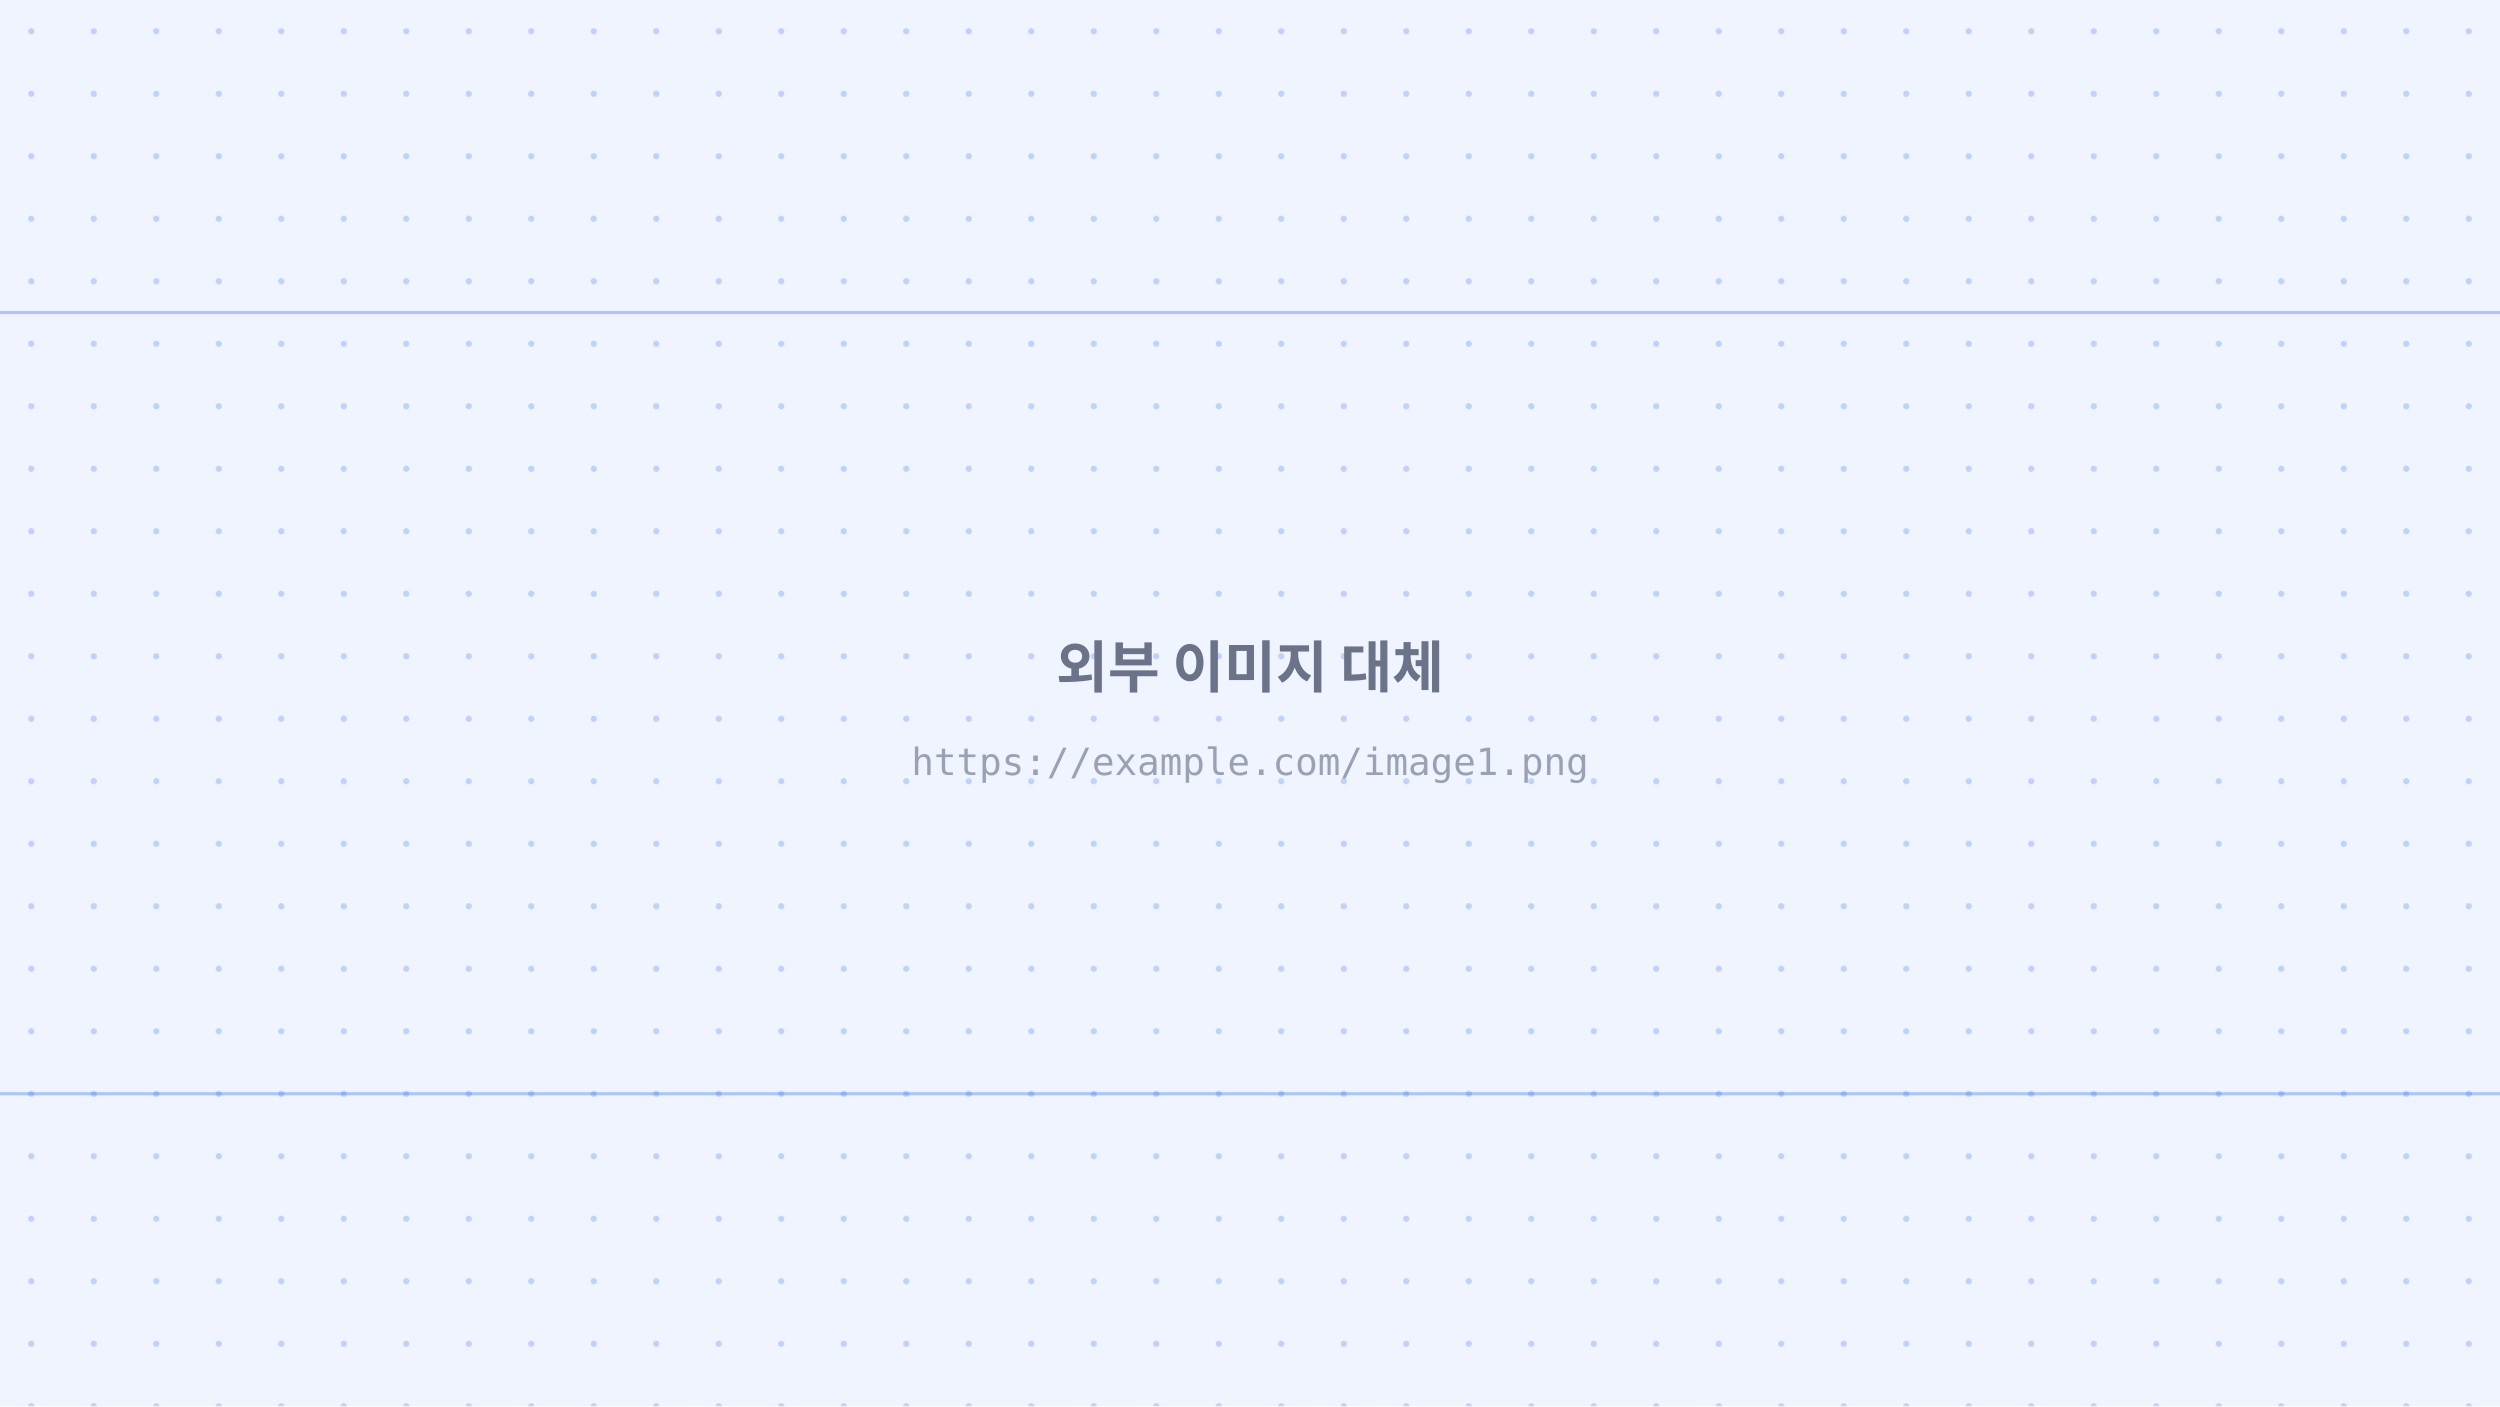
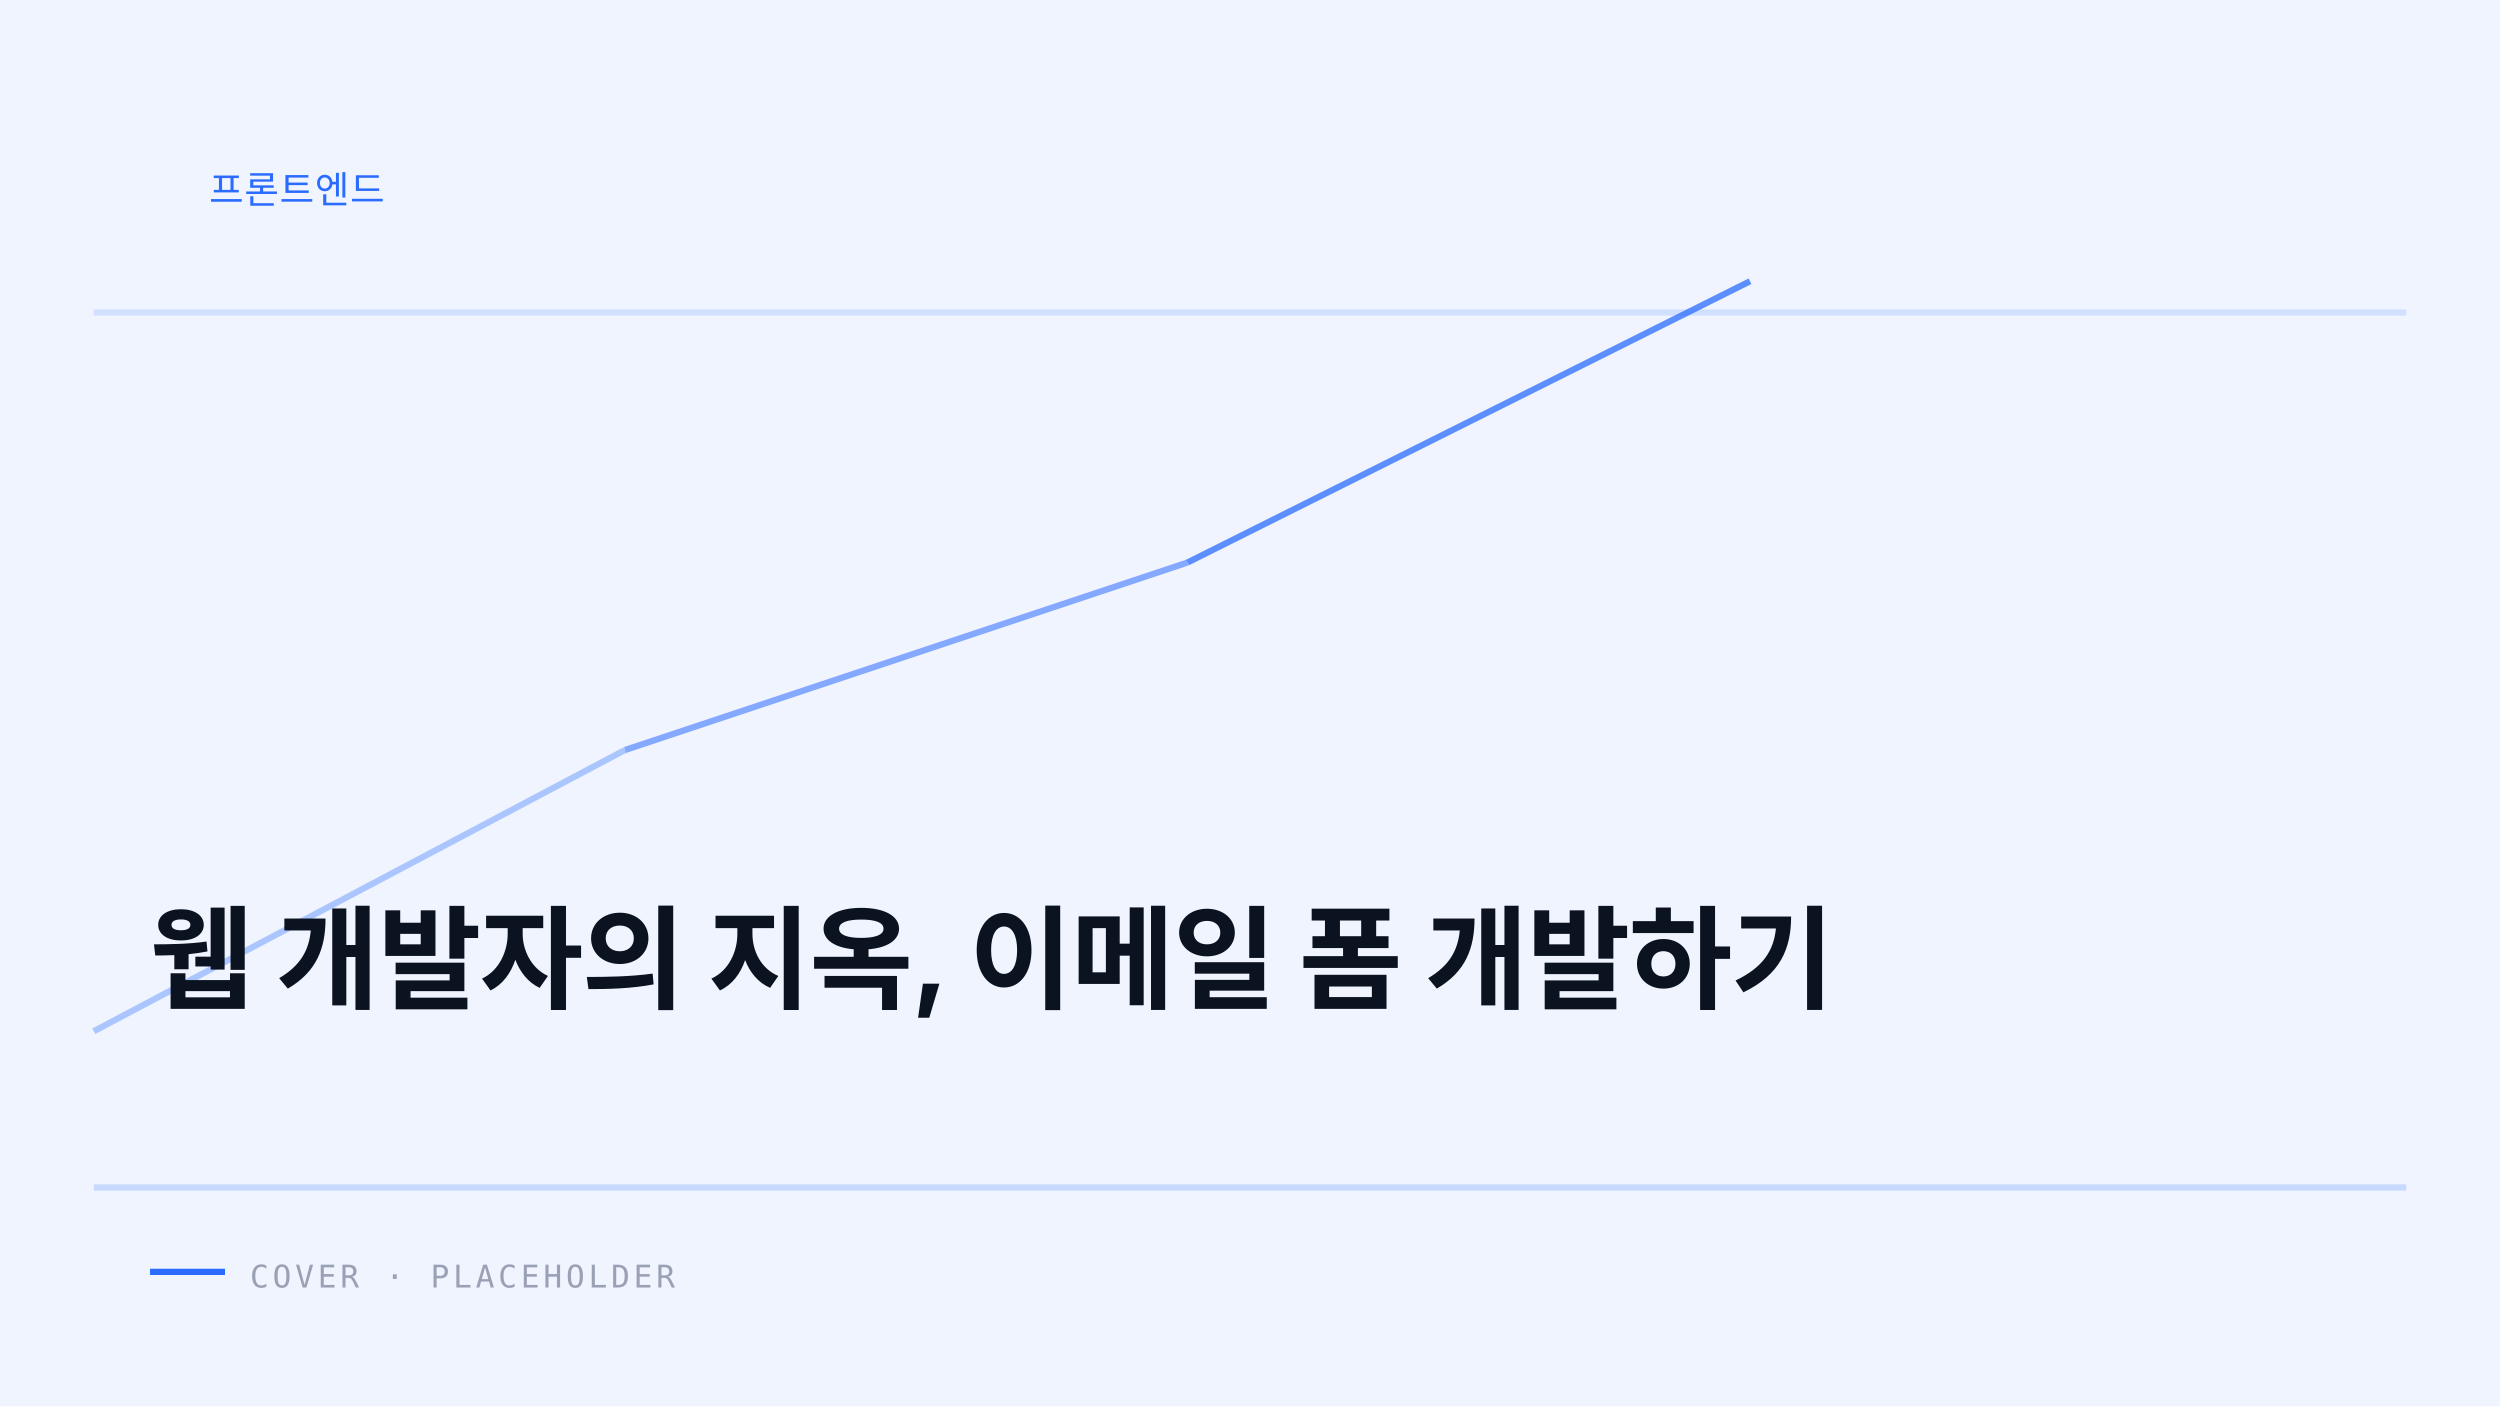
<svg xmlns="http://www.w3.org/2000/svg" viewBox="0 0 800 450" preserveAspectRatio="xMidYMid slice">
-   <defs>
-     <pattern id="p" width="20" height="20" patternUnits="userSpaceOnUse">
-       <rect width="20" height="20" fill="#eff4ff" />
-       <circle cx="10" cy="10" r="1" fill="#2b6cff" opacity="0.25" />
-     </pattern>
-   </defs>
-   <rect width="800" height="450" fill="url(#p)" />
-   <g fill="none" stroke="#2b6cff" stroke-width="1" opacity="0.35">
-     <line x1="0" y1="100" x2="800" y2="100" />
-     <line x1="0" y1="350" x2="800" y2="350" />
+   <rect width="800" height="450" fill="#eff4ff" />
+   <g stroke="#2b6cff" fill="none" stroke-width="2">
+     <path d="M30 330 L200 240" opacity="0.35" />
+     <path d="M200 240 L380 180" opacity="0.55" />
+     <path d="M380 180 L560 90" opacity="0.75" />
+     <path d="M30 380 L770 380" opacity="0.2" />
+     <path d="M30 100 L770 100" opacity="0.15" />
  </g>
-   <text x="400" y="220" text-anchor="middle" font-family="'Pretendard Variable', -apple-system, sans-serif" font-size="18" fill="#6b7389" font-weight="600">외부 이미지 대체</text>
-   <text x="400" y="248" text-anchor="middle" font-family="'JetBrains Mono', monospace" font-size="12" fill="#9aa1b4">https://example.com/image1.png</text>
+   <g transform="translate(48 48)">
+     <rect width="94" height="26" rx="13" fill="#eff4ff" />
+     <text x="47" y="17" text-anchor="middle" font-family="'Pretendard Variable', sans-serif" font-size="12" font-weight="500" fill="#2b6cff" letter-spacing="0.02em">프론트엔드</text>
+   </g>
+   <text x="48" y="320" font-family="'Pretendard Variable', 'Pretendard', -apple-system, sans-serif" font-size="36" font-weight="700" fill="#0b1220" letter-spacing="-0.5">웹 개발자의 지옥, 이메일 폼 개발하기</text>
+   <rect x="48" y="406" width="24" height="2" fill="#2b6cff" />
+   <text x="80" y="412" font-family="'JetBrains Mono', monospace" font-size="10" fill="#9aa1b4" letter-spacing="0.12em">COVER · PLACEHOLDER</text>
</svg>
